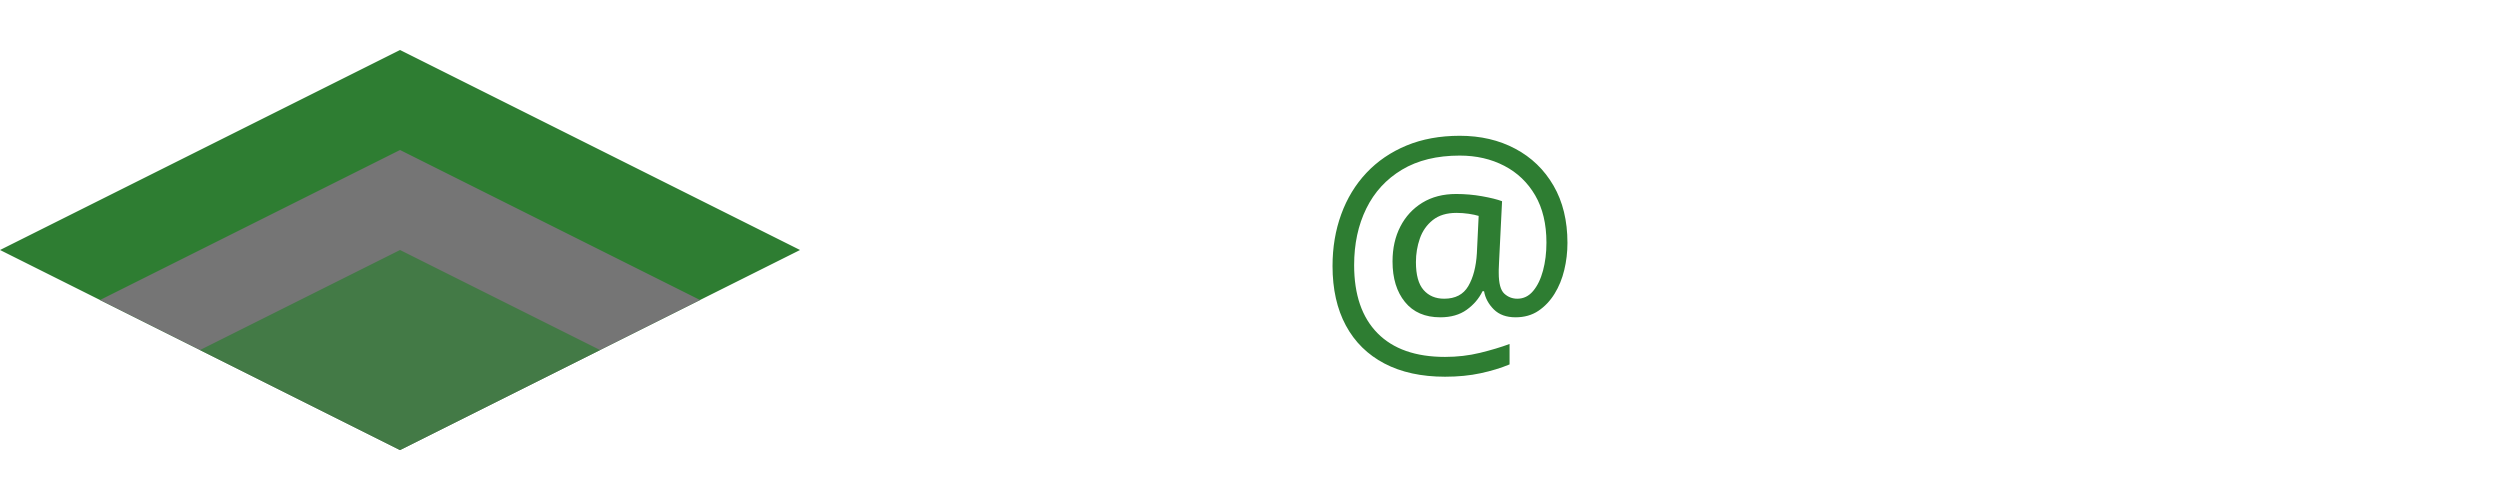
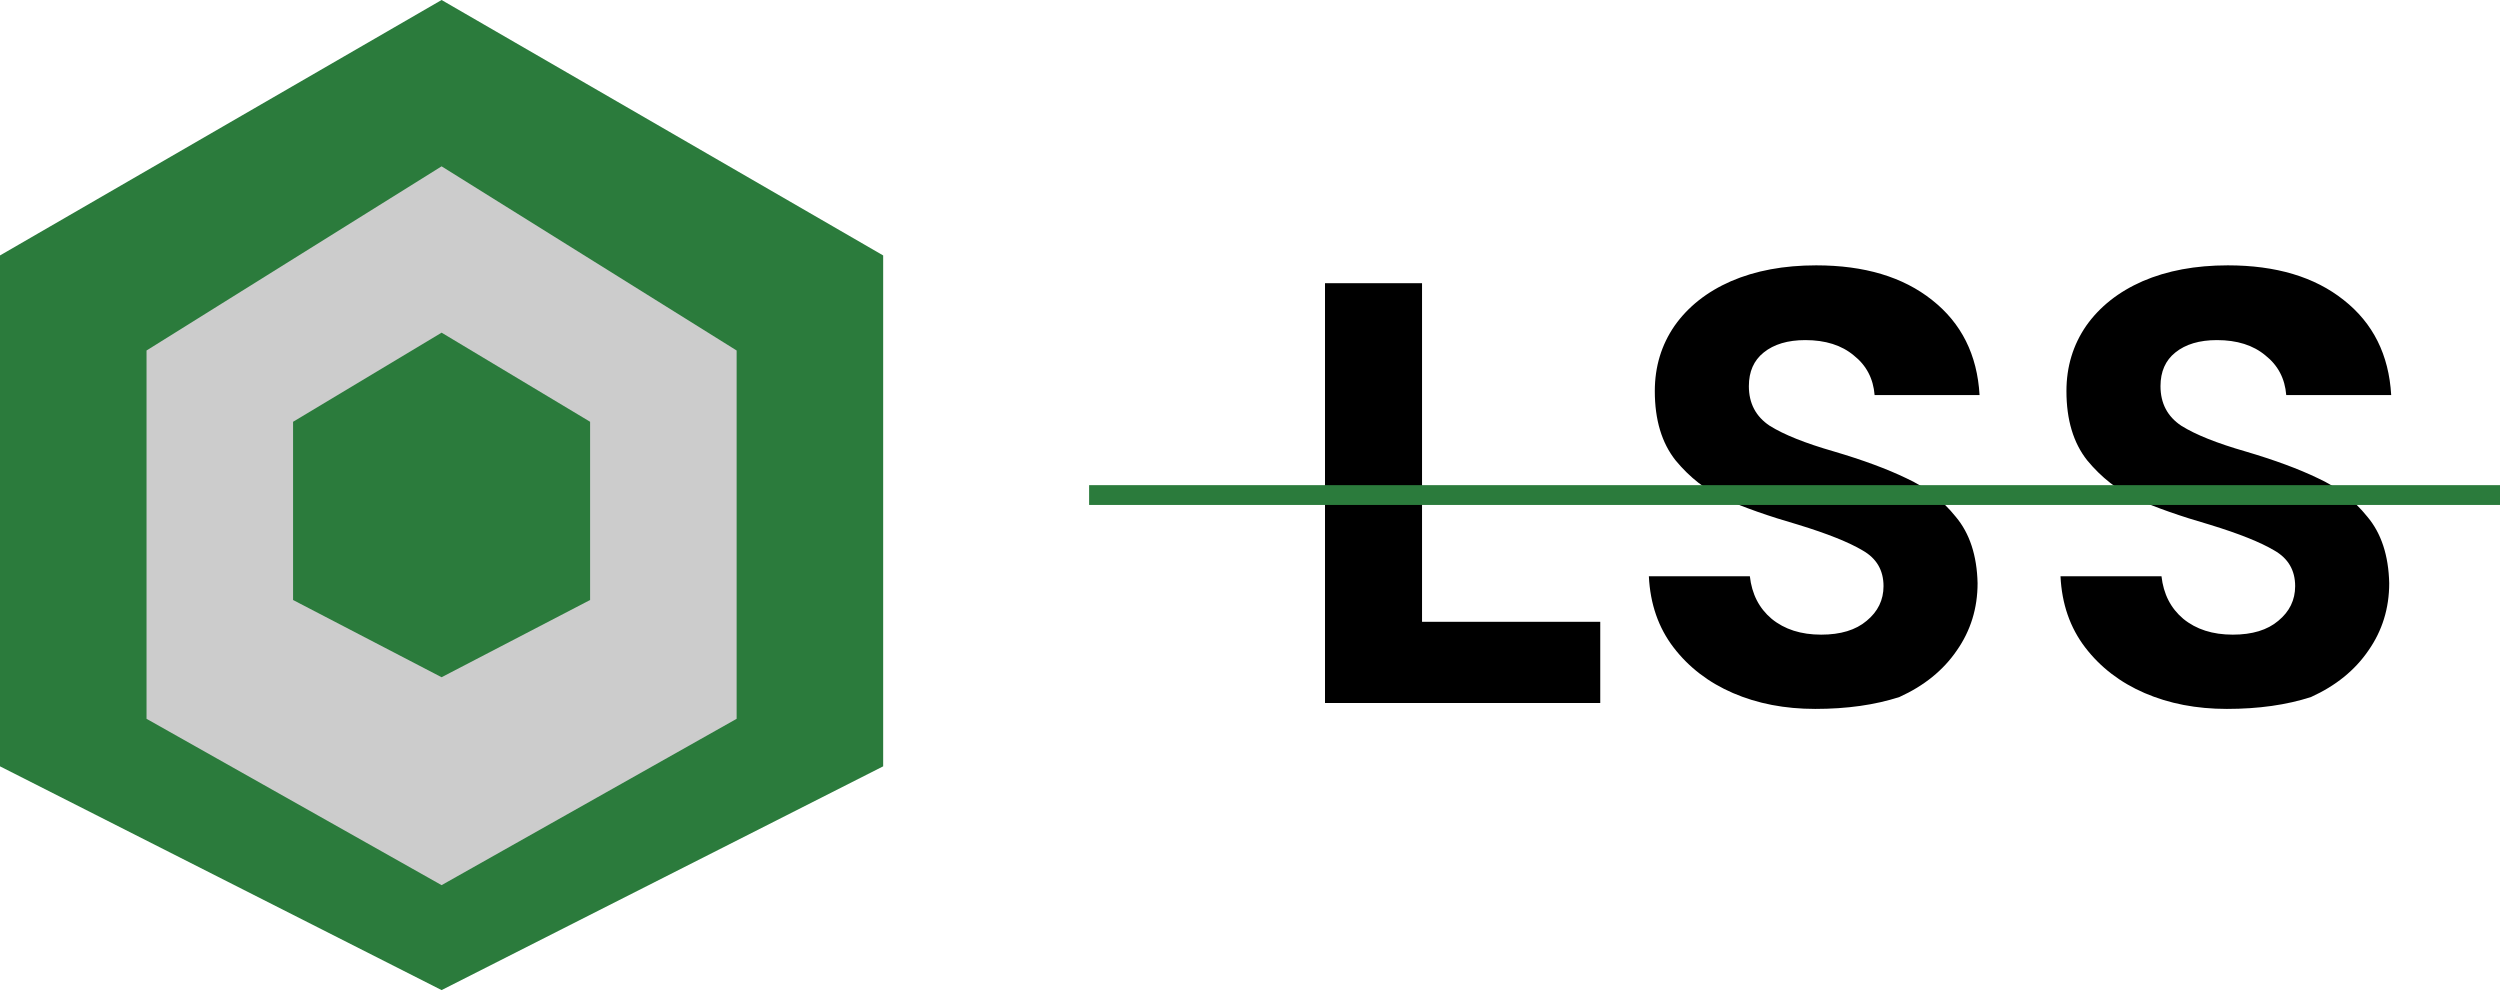
- <svg xmlns="http://www.w3.org/2000/svg" width="1000" height="200" viewBox="0 0 1000 200">
-   <g>
-     <g transform="translate(0,20)">
-       <path d="M0,80 L160,0 L320,80 L160,160 L0,80Z" fill="#2E7D32" />
-       <path d="M40,100 L160,40 L280,100 L160,160 L40,100Z" fill="#757575" />
-       <path d="M80,120 L160,80 L240,120 L160,160 L80,120Z" fill="#2E7D32" fill-opacity="0.7" />
-     </g>
-     <text x="580" y="140" font-family="Arial Black, sans-serif" font-size="120" fill="#2E7D32" text-anchor="middle">@</text>
-   </g>
+ <svg xmlns="http://www.w3.org/2000/svg" width="505" height="200" viewBox="0 0 505 200" fill="none">
+   <path d="M89.2 0L178.4 51.6V154.8L89.2 200L0 154.8V51.6L89.2 0Z" fill="#2B7B3C" />
+   <path d="M89.2 33.6L148.8 70.8V145.2L89.2 178.8L29.6 145.2V70.8L89.2 33.6Z" fill="#CCCCCC" />
+   <path d="M89.2 67.2L119.2 85.2V121.2L89.2 136.8L59.2 121.2V85.2L89.2 67.2Z" fill="#2B7B3C" />
+   <path d="M267.651 142V57.2H287.251V125.6H323.251V142H267.651ZM366.671 143.2C360.538 143.2 355.004 142.133 350.071 140C345.138 137.867 341.138 134.8 338.071 130.8C335.004 126.8 333.338 122 333.071 116.4H353.471C353.871 120 355.338 122.867 357.871 125C360.471 127.133 363.804 128.2 367.871 128.2C371.804 128.2 374.871 127.267 377.071 125.4C379.338 123.533 380.471 121.2 380.471 118.4C380.471 115.2 379.071 112.8 376.271 111.2C373.471 109.533 369.138 107.8 363.271 106C357.271 104.267 352.338 102.533 348.471 100.8C344.671 99.067 341.338 96.467 338.471 93C335.671 89.467 334.271 84.8 334.271 79C334.271 74.067 335.604 69.667 338.271 65.8C341.004 61.933 344.804 58.933 349.671 56.8C354.604 54.667 360.338 53.6 366.871 53.6C376.604 53.6 384.404 55.933 390.271 60.6C396.204 65.267 399.404 71.667 399.871 79.8H378.671C378.404 76.467 377.004 73.8 374.471 71.8C372.004 69.733 368.738 68.7 364.671 68.7C361.138 68.7 358.338 69.533 356.271 71.2C354.271 72.8 353.271 75.067 353.271 78C353.271 81.467 354.671 84.133 357.471 86C360.338 87.8 364.671 89.533 370.471 91.2C376.338 92.933 381.204 94.733 385.071 96.6C389.004 98.4 392.338 101 395.071 104.4C397.871 107.733 399.338 112.2 399.471 117.8C399.471 122.867 398.071 127.4 395.271 131.4C392.538 135.4 388.671 138.533 383.671 140.8C378.738 142.4 373.071 143.2 366.671 143.2ZM449.821 143.2C443.688 143.2 438.155 142.133 433.221 140C428.288 137.867 424.288 134.8 421.221 130.8C418.155 126.8 416.488 122 416.221 116.4H436.621C437.021 120 438.488 122.867 441.021 125C443.621 127.133 446.955 128.2 451.021 128.2C454.955 128.2 458.021 127.267 460.221 125.4C462.488 123.533 463.621 121.2 463.621 118.4C463.621 115.2 462.221 112.8 459.421 111.2C456.621 109.533 452.288 107.8 446.421 106C440.421 104.267 435.488 102.533 431.621 100.8C427.821 99.067 424.488 96.467 421.621 93C418.821 89.467 417.421 84.8 417.421 79C417.421 74.067 418.755 69.667 421.421 65.8C424.155 61.933 427.955 58.933 432.821 56.8C437.755 54.667 443.488 53.6 450.021 53.6C459.755 53.6 467.555 55.933 473.421 60.6C479.355 65.267 482.555 71.667 483.021 79.8H461.821C461.555 76.467 460.155 73.8 457.621 71.8C455.155 69.733 451.888 68.7 447.821 68.7C444.288 68.7 441.488 69.533 439.421 71.2C437.421 72.8 436.421 75.067 436.421 78C436.421 81.467 437.821 84.133 440.621 86C443.488 87.8 447.821 89.533 453.621 91.2C459.488 92.933 464.355 94.733 468.221 96.6C472.155 98.4 475.488 101 478.221 104.4C481.021 107.733 482.488 112.2 482.621 117.8C482.621 122.867 481.221 127.4 478.421 131.4C475.688 135.4 471.821 138.533 466.821 140.8C461.888 142.4 456.221 143.2 449.821 143.2Z" fill="black" />
+   <path d="M505 98H220V102H505V98Z" fill="#2B7B3C" />
</svg>
